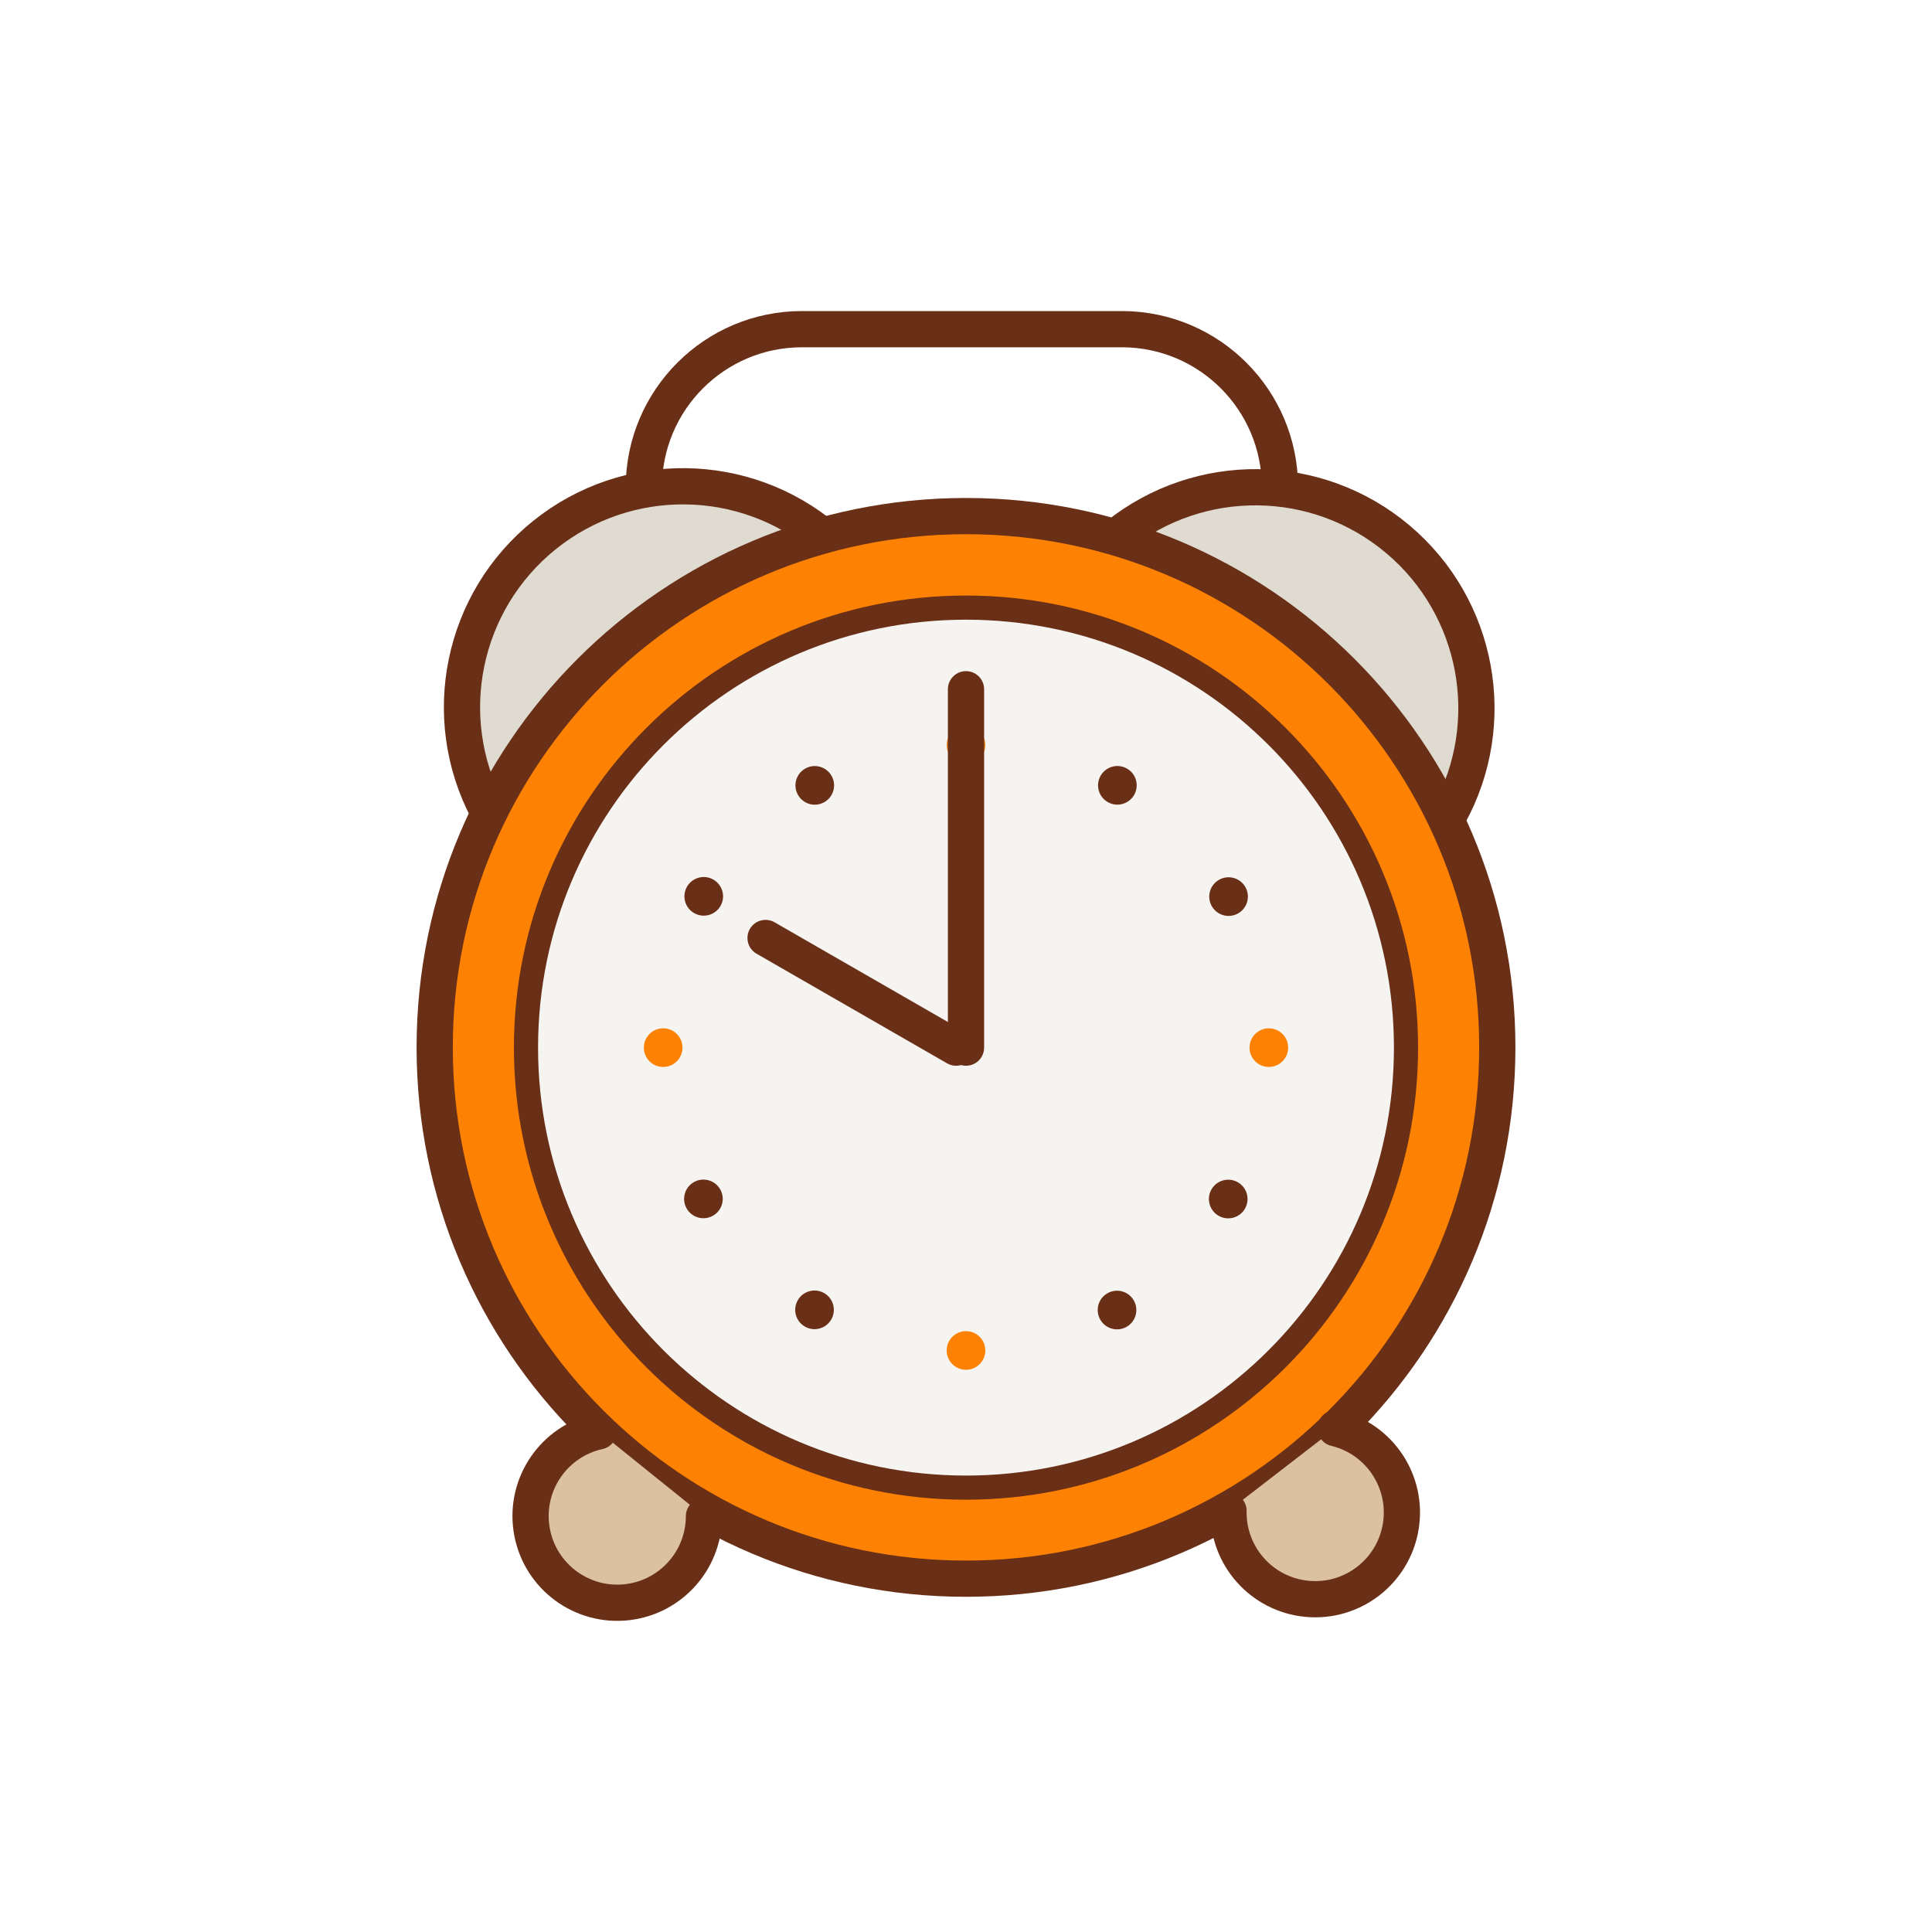
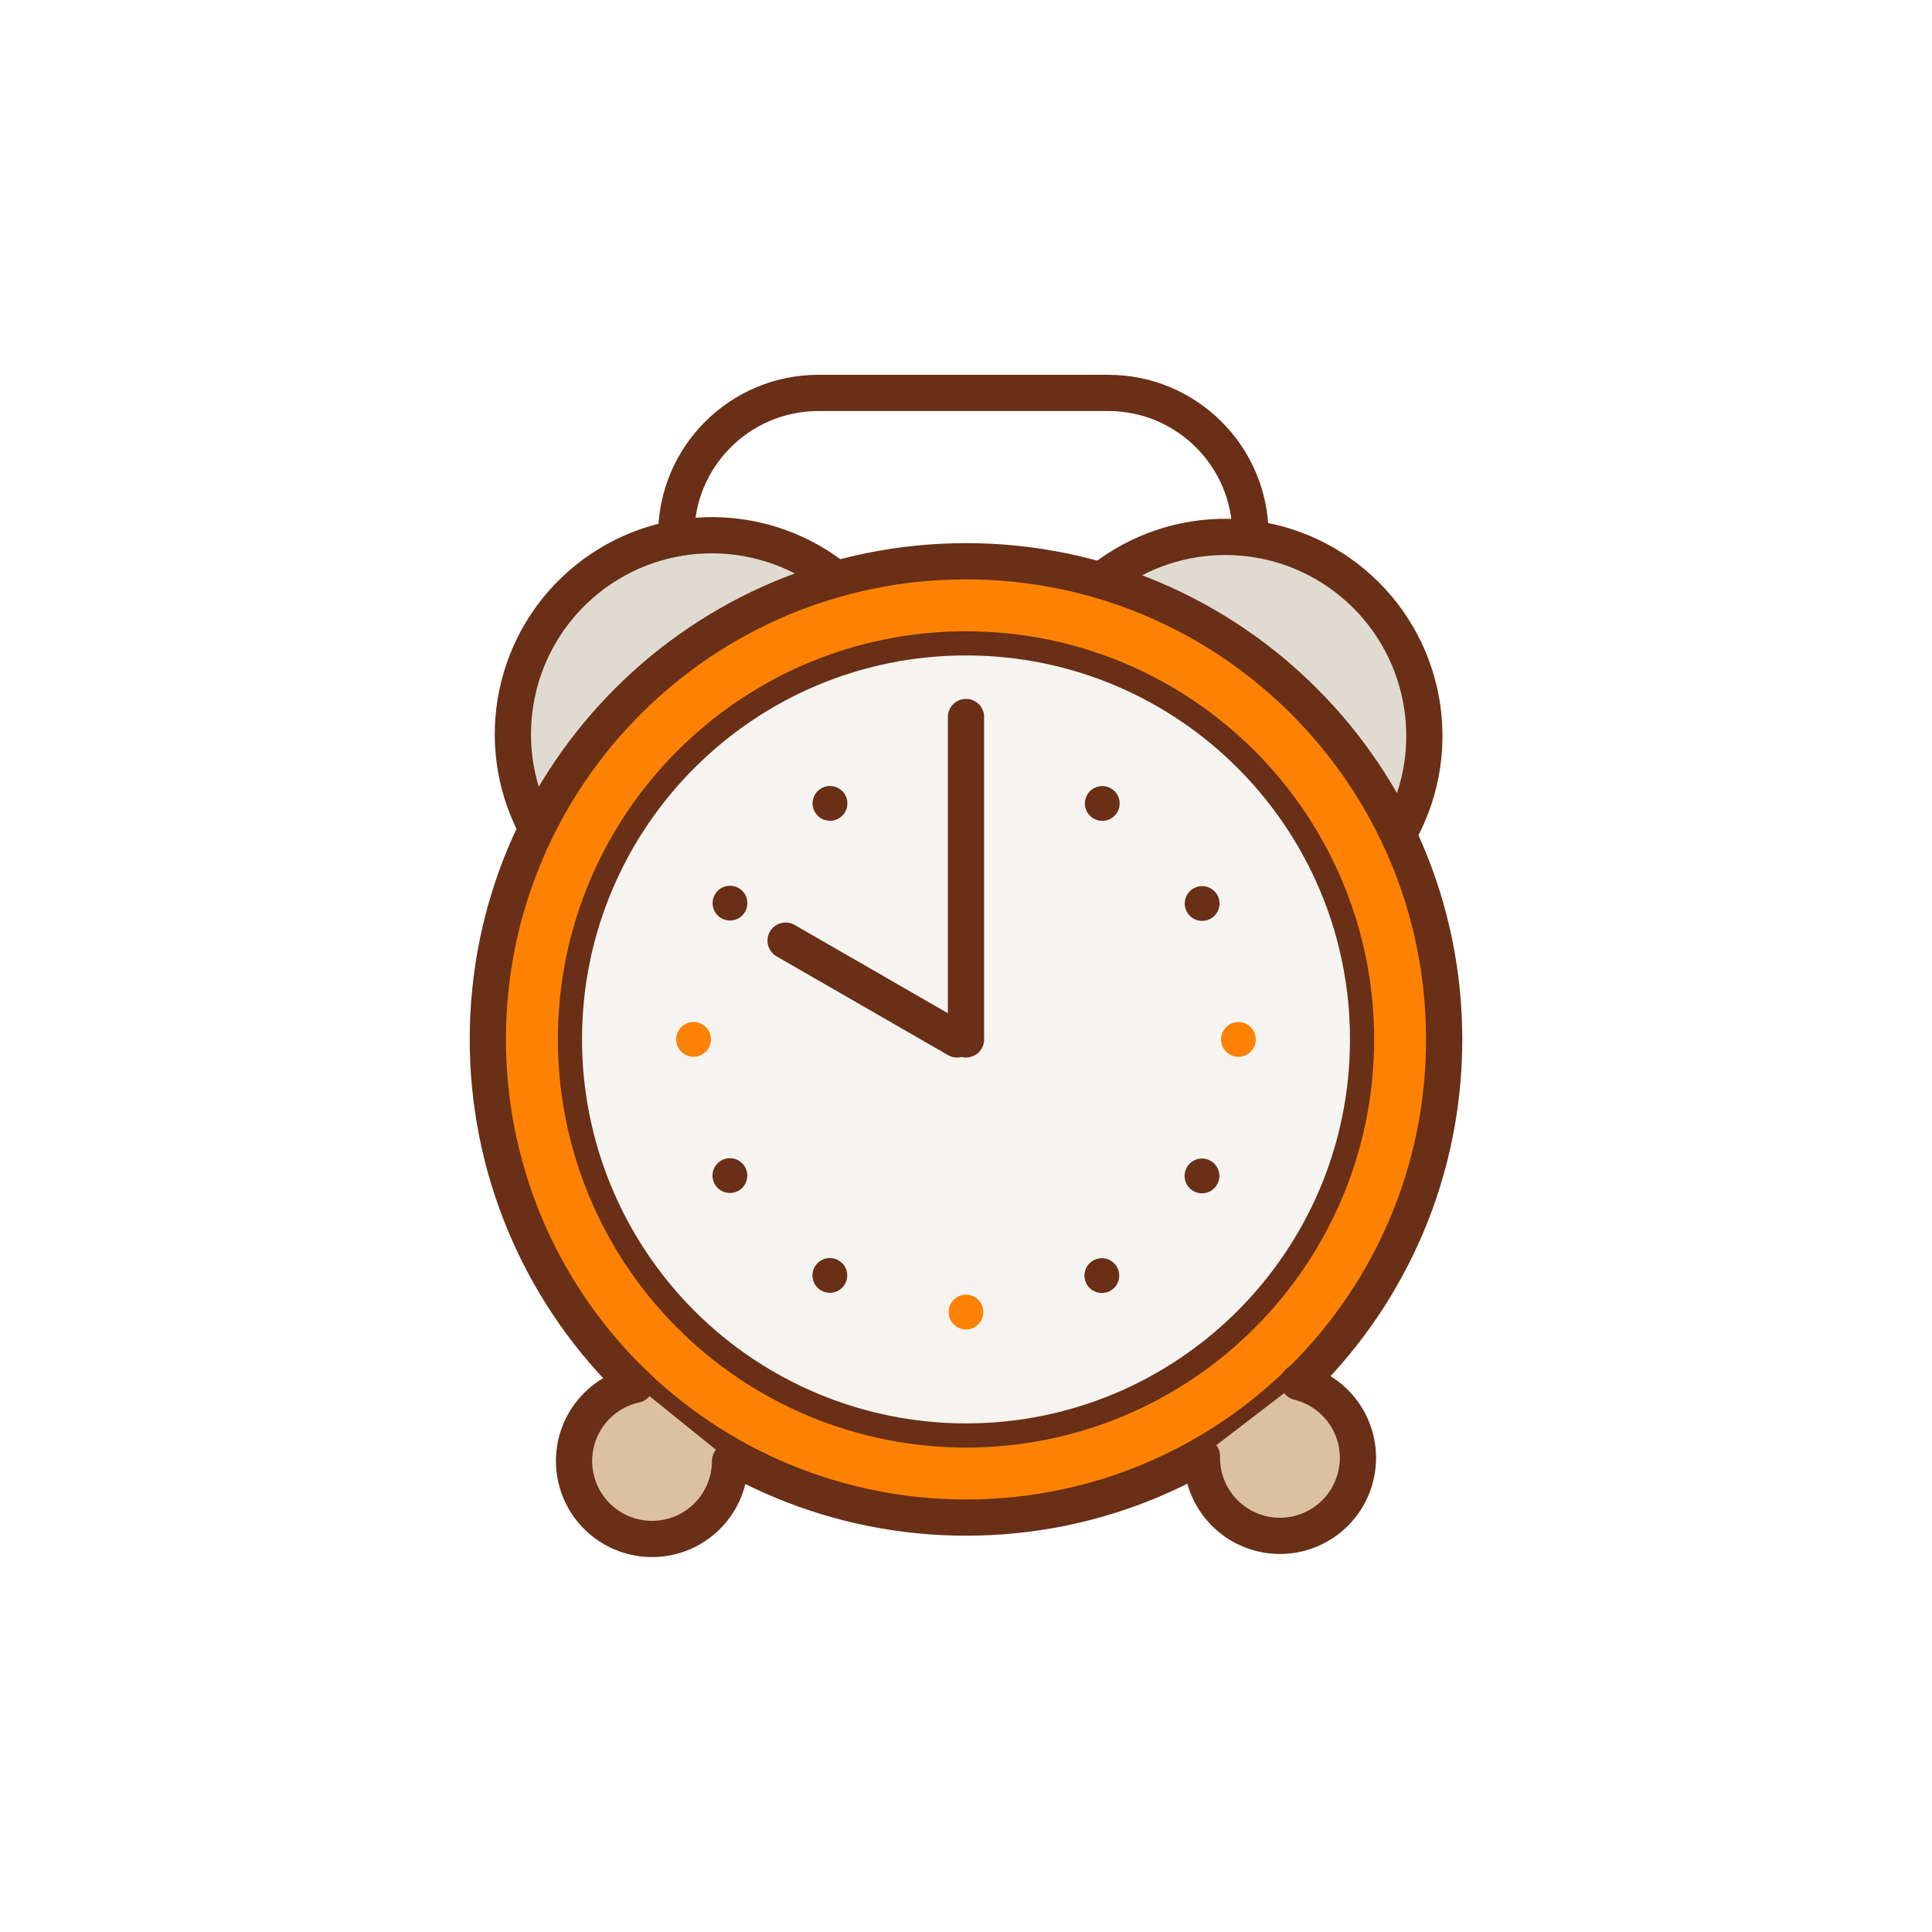
<svg xmlns="http://www.w3.org/2000/svg" width="80" height="80" viewBox="0 0 80 80">
-   <g id="Слой_2" data-name="Слой 2">
-     <g id="Слой_1-2" data-name="Слой 1">
-       <path d="M46.27,22.18A9.15,9.15,0,0,1,60,33.74" fill="#dfdbd1" stroke="#692f17" stroke-linecap="round" stroke-linejoin="round" stroke-width="1.5" />
-       <path d="M20.19,33.56a9.15,9.15,0,0,1,14-11.26" fill="#dfdbd1" stroke="#692f17" stroke-linecap="round" stroke-linejoin="round" stroke-width="1.5" />
-       <path d="M18,43.37a22,22,0,1,1,22,22A22,22,0,0,1,18,43.37Z" fill="#fd8204" stroke="#692f17" stroke-linecap="round" stroke-linejoin="round" stroke-width="1.5" />
-       <circle cx="40" cy="43.38" r="1.65" fill="#dfdbd1" stroke="#5d3329" stroke-linecap="round" stroke-linejoin="round" stroke-width="2" />
-       <path d="M21.78,43.37A18.22,18.22,0,1,1,40,61.6,18.22,18.22,0,0,1,21.78,43.37Z" fill="#f5f4f0" stroke="#692f17" stroke-linecap="round" stroke-linejoin="round" />
-       <circle cx="27.46" cy="43.38" r="0.8" fill="#fd8204" />
-       <circle cx="52.54" cy="43.38" r="0.8" fill="#fd8204" />
-       <circle cx="40" cy="30.85" r="0.8" fill="#ec8213" />
-       <circle cx="40" cy="55.92" r="0.8" fill="#fd8204" />
-       <circle cx="29.13" cy="49.64" r="0.8" transform="translate(-20.88 21.15) rotate(-29.92)" fill="#692f17" />
-       <circle cx="50.87" cy="37.13" r="0.8" transform="translate(-11.74 30.34) rotate(-29.94)" fill="#692f17" />
-       <circle cx="33.74" cy="32.52" r="0.8" transform="translate(-11.73 21.18) rotate(-29.94)" fill="#692f17" />
-       <circle cx="46.26" cy="54.25" r="0.8" transform="translate(-20.9 30.3) rotate(-29.92)" fill="#692f17" />
-       <circle cx="33.73" cy="54.24" r="0.8" transform="translate(-30.11 56.34) rotate(-60.01)" fill="#692f17" />
-       <circle cx="46.27" cy="32.52" r="0.8" transform="translate(-5.03 56.33) rotate(-60)" fill="#692f17" />
-       <circle cx="29.14" cy="37.11" r="0.8" transform="translate(-17.57 43.78) rotate(-59.98)" fill="#692f17" />
-       <circle cx="50.86" cy="49.65" r="0.8" transform="translate(-17.57 68.87) rotate(-60)" fill="#692f17" />
-       <path d="M26.66,20.18a6.55,6.55,0,0,1,6.55-6.55H46.49A6.55,6.55,0,0,1,53,20.18" fill="none" stroke="#692f17" stroke-linecap="round" stroke-linejoin="round" stroke-width="1.5" />
-       <path d="M29.15,62.78a3.59,3.59,0,1,1-4.36-3.51" fill="#dbc19f" stroke="#692f17" stroke-linecap="round" stroke-miterlimit="10" stroke-width="1.5" />
-       <path d="M55.3,59.14a3.59,3.59,0,1,1-4.43,3.42" fill="#dbc19f" stroke="#692f17" stroke-linecap="round" stroke-miterlimit="10" stroke-width="1.5" />
-       <line x1="40" y1="43.38" x2="40" y2="28.54" fill="#dfdbd1" stroke="#692f17" stroke-linecap="round" stroke-linejoin="round" stroke-width="1.5" />
-       <line x1="39.59" y1="43.38" x2="31.7" y2="38.84" fill="#dfdbd1" stroke="#692f17" stroke-linecap="round" stroke-linejoin="round" stroke-width="1.5" />
-       <rect width="80" height="80" fill="none" />
-     </g>
+   <g data-name="Слой 1">
+     <path d="M45.64 24A8.24 8.24 0 0 1 58 34.37M22.17 34.21a8.24 8.24 0 0 1 12.58-10.14" fill="#dfdbd1" stroke="#692f17" stroke-linecap="round" stroke-linejoin="round" stroke-width="1.5" />
+     <path d="M20.2 43A19.8 19.8 0 1 1 40 62.84 19.79 19.79 0 0 1 20.2 43z" fill="#fd8204" stroke="#692f17" stroke-linecap="round" stroke-linejoin="round" stroke-width="1.5" />
+     <circle cx="40" cy="43.05" r="1.48" fill="#dfdbd1" stroke="#5d3329" stroke-linecap="round" stroke-linejoin="round" stroke-width="2" />
+     <path d="M23.6 43A16.4 16.4 0 1 1 40 59.44 16.4 16.4 0 0 1 23.6 43z" fill="#f5f4f0" stroke="#692f17" stroke-linecap="round" stroke-linejoin="round" />
+     <circle cx="28.72" cy="43.04" r=".72" fill="#fd8204" />
+     <circle cx="51.28" cy="43.04" r=".72" fill="#fd8204" />
+     <circle cx="40" cy="31.76" r=".72" fill="#ec8213" />
+     <circle cx="40" cy="54.33" r=".72" fill="#fd8204" />
+     <circle cx="30.22" cy="48.68" r=".72" transform="rotate(-29.92 30.22 48.673)" fill="#692f17" />
+     <circle cx="49.78" cy="37.41" r=".72" transform="rotate(-29.94 49.784 37.415)" fill="#692f17" />
+     <circle cx="34.37" cy="33.27" r=".72" transform="rotate(-29.94 34.362 33.272)" fill="#692f17" />
+     <circle cx="45.63" cy="52.82" r=".72" transform="rotate(-29.92 45.628 52.83)" fill="#692f17" />
+     <circle cx="34.36" cy="52.82" r=".72" transform="rotate(-60.01 34.355 52.814)" fill="#692f17" />
+     <circle cx="45.64" cy="33.27" r=".72" transform="rotate(-60 45.641 33.267)" fill="#692f17" />
+     <circle cx="30.23" cy="37.4" r=".72" transform="rotate(-59.98 30.226 37.401)" fill="#692f17" />
+     <circle cx="49.77" cy="48.69" r=".72" transform="rotate(-60 49.773 48.69)" fill="#692f17" />
+     <path d="M28 22.16a5.89 5.89 0 0 1 5.89-5.89h12a5.89 5.89 0 0 1 5.89 5.89" fill="none" stroke="#692f17" stroke-linecap="round" stroke-linejoin="round" stroke-width="1.5" />
+     <path d="M30.23 60.5a3.23 3.23 0 1 1-3.92-3.16M53.77 57.23a3.23 3.23 0 1 1-4 3.07" fill="#dbc19f" stroke="#692f17" stroke-linecap="round" stroke-miterlimit="10" stroke-width="1.5" />
+     <path fill="#dfdbd1" stroke="#692f17" stroke-linecap="round" stroke-linejoin="round" stroke-width="1.5" d="M40 43.04V29.69M39.63 43.04l-7.1-4.09" />
+     <path fill="none" d="M0 0h80v80H0z" />
  </g>
</svg>
